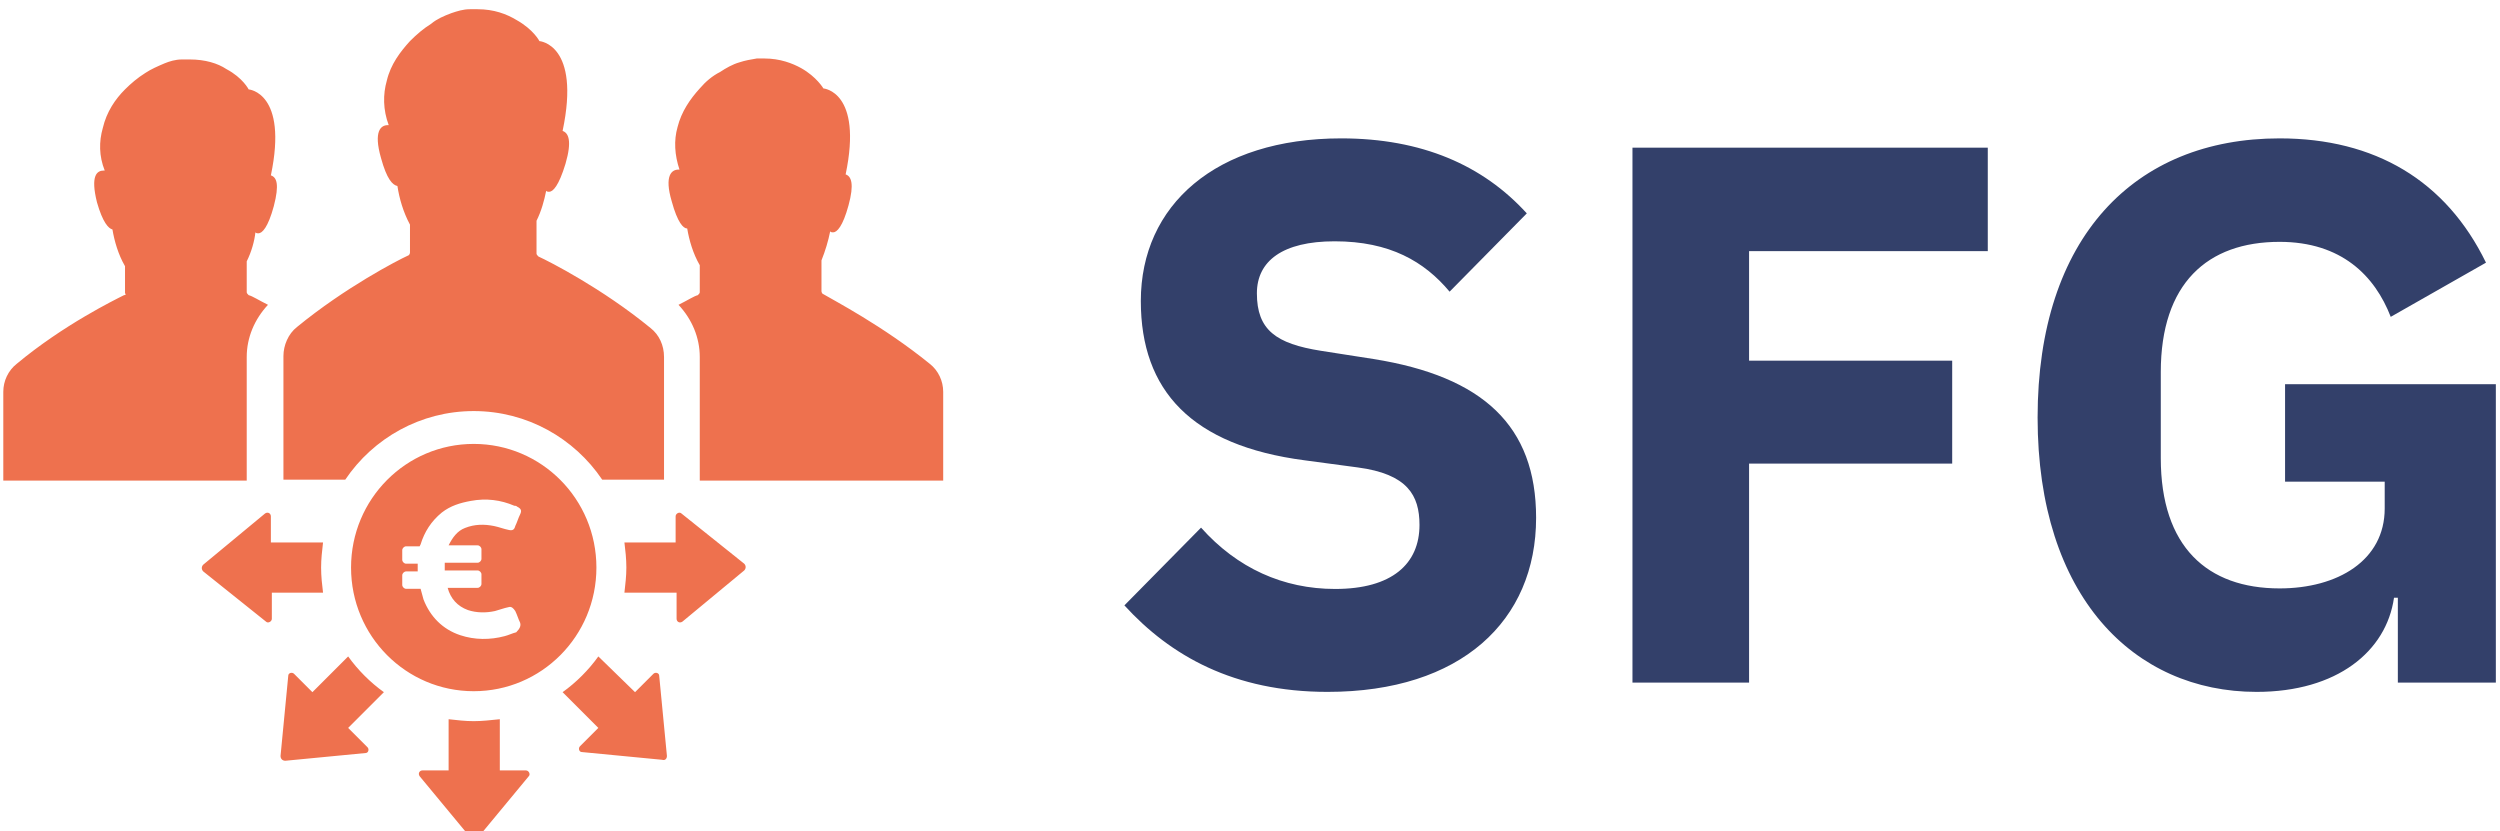
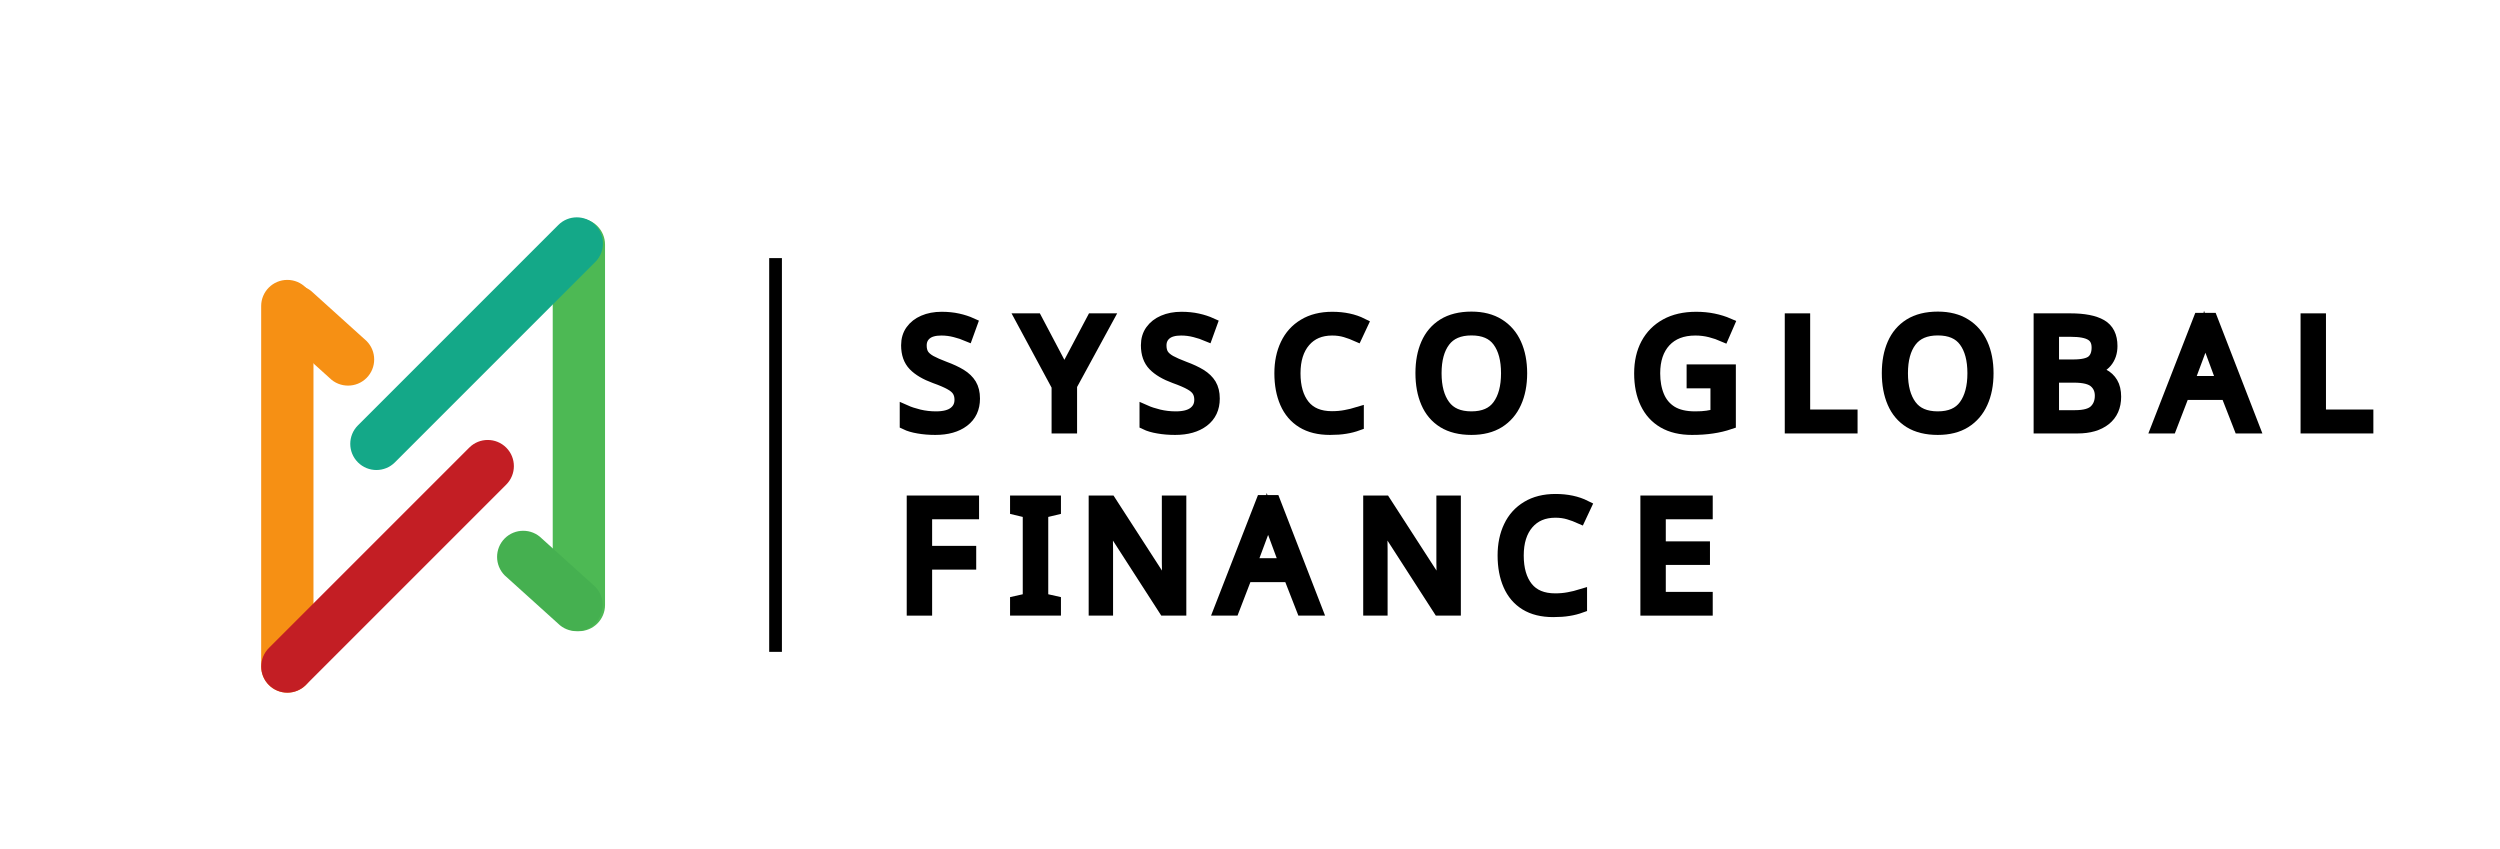
- <svg xmlns="http://www.w3.org/2000/svg" data-v-423bf9ae="" viewBox="0 0 271 90" class="iconLeft">
-   <g data-v-423bf9ae="" id="c87caf3c-c353-43cf-95d1-4fd720028f96" fill="#33406A" transform="matrix(5.934718,0,0,5.934718,118.7394,-11.1721)">
-     <path d="M4.24 14.52C6.68 14.52 8.05 13.22 8.05 11.34C8.05 9.66 7.08 8.76 5.08 8.44L4.12 8.29C3.30 8.16 2.95 7.91 2.95 7.24C2.95 6.65 3.42 6.29 4.37 6.29C5.38 6.29 6.01 6.66 6.47 7.21L7.88 5.78C7.08 4.90 5.96 4.41 4.49 4.41C2.20 4.41 0.83 5.63 0.83 7.38C0.83 9.02 1.76 10.02 3.82 10.29L4.79 10.42C5.70 10.54 5.92 10.93 5.92 11.47C5.92 12.18 5.42 12.64 4.38 12.64C3.43 12.64 2.59 12.26 1.93 11.52L0.53 12.94C1.37 13.86 2.53 14.52 4.24 14.52ZM11.94 14.35L11.94 10.35L15.65 10.35L15.65 8.47L11.94 8.47L11.94 6.47L16.30 6.47L16.30 4.58L9.81 4.58L9.81 14.35ZM23.79 14.35L25.58 14.35L25.58 8.90L21.73 8.90L21.73 10.68L23.55 10.68L23.55 11.17C23.55 12.12 22.69 12.63 21.63 12.63C20.31 12.63 19.46 11.87 19.46 10.25L19.46 8.68C19.46 7.06 20.31 6.30 21.63 6.30C22.76 6.30 23.37 6.92 23.66 7.67L25.40 6.68C24.67 5.18 23.37 4.41 21.63 4.41C18.98 4.41 17.21 6.22 17.21 9.51C17.21 12.78 18.97 14.52 21.21 14.52C22.68 14.52 23.58 13.78 23.72 12.80L23.79 12.80Z" />
+ <svg xmlns="http://www.w3.org/2000/svg" id="Layer_1" data-name="Layer 1" viewBox="0 0 424.44 144">
+   <defs>
+     <style>
+       .cls-1 {
+         letter-spacing: .22em;
+       }
+ 
+       .cls-2 {
+         letter-spacing: .22em;
+       }
+ 
+       .cls-3 {
+         letter-spacing: .21em;
+       }
+ 
+       .cls-4 {
+         fill: #f69014;
+       }
+ 
+       .cls-5 {
+         fill: #45b050;
+       }
+ 
+       .cls-6 {
+         letter-spacing: .16em;
+       }
+ 
+       .cls-7 {
+         fill: #14a888;
+       }
+ 
+       .cls-8 {
+         letter-spacing: .21em;
+       }
+ 
+       .cls-9 {
+         letter-spacing: .2em;
+       }
+ 
+       .cls-10 {
+         letter-spacing: .19em;
+       }
+ 
+       .cls-11 {
+         letter-spacing: .2em;
+       }
+ 
+       .cls-12 {
+         letter-spacing: .19em;
+       }
+ 
+       .cls-13 {
+         letter-spacing: .21em;
+       }
+ 
+       .cls-14 {
+         fill: #4db954;
+       }
+ 
+       .cls-15 {
+         letter-spacing: .19em;
+       }
+ 
+       .cls-16 {
+         letter-spacing: .16em;
+       }
+ 
+       .cls-17 {
+         fill: #c31e24;
+       }
+ 
+       .cls-18 {
+         letter-spacing: .19em;
+       }
+ 
+       .cls-19 {
+         font-family: AuliaGrotesk, 'Aulia Grotesk';
+         font-size: 25.77px;
+         stroke: #000;
+         stroke-miterlimit: 10;
+         stroke-width: 2px;
+       }
+     </style>
+   </defs>
+   <g>
+     <rect class="cls-4" x="44.34" y="47.52" width="8.88" height="70.08" rx="4.44" ry="4.44" />
+     <rect class="cls-14" x="93.84" y="37.08" width="8.88" height="70.08" rx="4.44" ry="4.44" />
+     <rect class="cls-17" x="61.35" y="67.65" width="8.88" height="56.99" rx="4.44" ry="4.44" transform="translate(87.26 -18.36) rotate(45)" />
+     <path class="cls-4" d="M46.9,49.72h0c1.73-1.73,4.55-1.73,6.28,0l9.05,8.17c1.73,1.73,1.73,4.55,0,6.28h0c-1.73,1.73-4.55,1.73-6.28,0l-9.05-8.17c-1.73-1.73-1.73-4.55,0-6.28Z" />
+     <path class="cls-5" d="M85.69,91.41h0c1.73-1.73,4.55-1.73,6.28,0l9.05,8.17c1.73,1.73,1.73,4.55,0,6.28h0c-1.73,1.73-4.55,1.73-6.28,0l-9.05-8.17c-1.73-1.73-1.73-4.55,0-6.28Z" />
+     <rect class="cls-7" x="76.47" y="29.85" width="8.88" height="56.99" rx="4.44" ry="4.44" transform="translate(64.96 -40.12) rotate(45)" />
  </g>
-   <g data-v-423bf9ae="" id="4c9b167a-1a5b-4008-85ff-e41e5e1448e4" transform="matrix(1.04712,0,0,1.04712,-1.003664,-6.329842)" stroke="none" fill="#EE714E">
-     <path d="M97.2 43.7c.9.7 1.4 1.8 1.4 2.9v9.2H73.4V43c0-2-.8-3.9-2.2-5.4 1-.5 1.6-.9 2-1 .1-.1.2-.2.2-.3v-2.8c-.7-1.2-1.1-2.6-1.3-3.8-.4 0-1-.6-1.6-2.8-.8-2.7 0-3.3.7-3.3h.1c-.5-1.5-.6-3-.2-4.4.4-1.6 1.3-2.9 2.3-4 .6-.7 1.3-1.3 2.1-1.7.6-.4 1.3-.8 2-1 .6-.2 1.2-.3 1.8-.4h.8c1.6 0 2.9.5 3.8 1 1.6.9 2.3 2.1 2.3 2.1s4.1.3 2.3 8.9c.6.2.9 1 .3 3.2-.6 2.2-1.2 2.8-1.6 2.8-.1 0-.2 0-.3-.1-.2 1-.5 2-.9 3v3.2c0 .1.1.3.2.3 1 .6 6.2 3.3 11 7.2zm-83.4-7.1c-1 .5-6.3 3.1-11.1 7.1-.9.7-1.4 1.8-1.4 2.9v9.2h25.2V43c0-2 .8-3.9 2.2-5.4-1-.5-1.6-.9-2-1-.1-.1-.2-.2-.2-.3v-3.2c.5-1 .8-2.1.9-3 .1.1.2.1.3.1.4 0 1-.6 1.6-2.8.6-2.3.3-3-.3-3.2 1.8-8.6-2.3-8.9-2.3-8.9s-.6-1.2-2.3-2.1c-.9-.6-2.2-1-3.8-1h-.8c-.7 0-1.3.2-1.8.4-.7.3-1.4.6-2 1-.8.5-1.5 1.1-2.1 1.7-1 1-1.9 2.3-2.3 4-.4 1.4-.4 2.9.2 4.4h-.1c-.7 0-1.4.5-.7 3.3.6 2.1 1.2 2.7 1.6 2.8.2 1.2.6 2.6 1.3 3.8v2.8c.1.1.1.2-.1.2zM70 84.3l-.8-8.3c0-.3-.4-.4-.6-.2l-1.9 1.9-3.8-3.7c-1 1.4-2.3 2.7-3.7 3.7l3.7 3.7-1.9 1.9c-.2.2-.1.6.2.6l8.3.8c.3.1.5-.1.5-.4zM28.5 70.4c.2.2.6 0 .6-.3v-2.7h5.3c-.1-.8-.2-1.7-.2-2.6 0-.9.1-1.7.2-2.6H29v-2.7c0-.3-.3-.5-.6-.3L22 64.5c-.2.2-.2.5 0 .7l6.5 5.2zm43-11.2c-.2-.2-.6 0-.6.3v2.7h-5.3c.1.8.2 1.7.2 2.6 0 .9-.1 1.7-.2 2.6H71v2.7c0 .3.3.5.6.3l6.4-5.3c.2-.2.2-.5 0-.7l-6.5-5.2zm-41 25.6l8.3-.8c.3 0 .4-.4.2-.6l-2-2 3.7-3.7c-1.4-1-2.7-2.3-3.7-3.7l-3.7 3.7-1.9-1.9c-.2-.2-.6-.1-.6.2l-.8 8.3c0 .3.2.5.5.5zM50 80.7c-.9 0-1.7-.1-2.6-.2v5.3h-2.7c-.3 0-.5.3-.3.6l5.3 6.4c.2.2.5.2.7 0l5.3-6.4c.2-.2 0-.6-.3-.6h-2.7v-5.3c-1 .1-1.8.2-2.7.2zm6.8-70.4s-.6-1.2-2.4-2.2c-1-.6-2.3-1.1-4-1.1h-.8c-.7 0-1.3.2-1.9.4-.8.3-1.5.6-2.1 1.1-.8.5-1.5 1.1-2.2 1.8-1 1.1-2 2.4-2.4 4.1-.4 1.4-.4 3 .2 4.6h-.1c-.7 0-1.5.6-.7 3.4.6 2.2 1.2 2.8 1.7 2.9.2 1.3.6 2.7 1.3 4v2.9c0 .1-.1.3-.2.3-1.1.5-6.5 3.3-11.5 7.4-.9.7-1.4 1.9-1.4 3v12.8h6.4c2.9-4.3 7.8-7.1 13.3-7.1s10.4 2.8 13.3 7.1h6.4V43c0-1.2-.5-2.3-1.4-3-5-4.1-10.5-6.9-11.6-7.4-.1-.1-.2-.2-.2-.3v-3.4c.5-1 .8-2.1 1-3.1.1.1.2.1.3.1.4 0 1-.6 1.7-2.9.7-2.4.3-3.2-.3-3.4 1.9-9-2.4-9.3-2.4-9.3zM50 77.6c-7 0-12.7-5.7-12.7-12.8S43 52 50 52s12.7 5.7 12.7 12.8S57 77.6 50 77.6zm4.8-7.1c-.2-.4-.3-.8-.5-1.2-.2-.3-.4-.5-.7-.4-.5.1-1 .3-1.4.4-.9.2-1.9.2-2.8-.1-1.1-.4-1.8-1.2-2.1-2.3h3.1c.2 0 .4-.2.4-.4v-1c0-.2-.2-.4-.4-.4H47v-.8h3.4c.2 0 .4-.2.4-.4v-1c0-.2-.2-.4-.4-.4h-3c.4-.8.9-1.5 1.7-1.8 1-.4 2-.4 3-.2.5.1 1 .3 1.5.4.4.1.6 0 .7-.4.2-.4.3-.8.5-1.2.2-.4.1-.6-.3-.8-.1-.1-.2-.1-.3-.1-1.4-.6-2.9-.8-4.5-.5-1.1.2-2.1.5-3 1.2-1.1.9-1.8 2-2.2 3.3l-.1.2H43c-.2 0-.4.2-.4.4v1c0 .2.2.4.4.4h1.2v.8H43c-.2 0-.4.2-.4.4v1c0 .2.2.4.4.4h1.5c.1.4.2.7.3 1.1.7 1.8 2 3.1 3.8 3.7 1.5.5 3.1.5 4.6.1.4-.1.8-.3 1.2-.4.4-.4.5-.7.4-1z" />
-   </g>
+   <rect x="130.59" y="43.82" width="2.16" height="66.85" />
+   <text class="cls-19" transform="translate(152.44 72.59)">
+     <tspan class="cls-6" x="0" y="0">S</tspan>
+     <tspan class="cls-1" x="20.97" y="0">Y</tspan>
+     <tspan class="cls-2" x="40.71" y="0">S</tspan>
+     <tspan class="cls-8" x="63.34" y="0">C</tspan>
+     <tspan class="cls-11" x="87.29" y="0">O G</tspan>
+     <tspan class="cls-16" x="149.07" y="0">L</tspan>
+     <tspan class="cls-12" x="166.47" y="0">O</tspan>
+     <tspan class="cls-3" x="191.32" y="0">B</tspan>
+     <tspan class="cls-10" x="213.76" y="0">A</tspan>
+     <tspan class="cls-9" x="236.64" y="0">L</tspan>
+     <tspan class="cls-9" x="0" y="30.93">F</tspan>
+     <tspan class="cls-13" x="19.01" y="30.93">I</tspan>
+     <tspan class="cls-11" x="30.89" y="30.93">N</tspan>
+     <tspan class="cls-18" x="54.63" y="30.93">A</tspan>
+     <tspan class="cls-11" x="77.5" y="30.93">N</tspan>
+     <tspan class="cls-15" x="101.24" y="30.93">C</tspan>
+     <tspan class="cls-11" x="124.56" y="30.93">E</tspan>
+   </text>
</svg>
